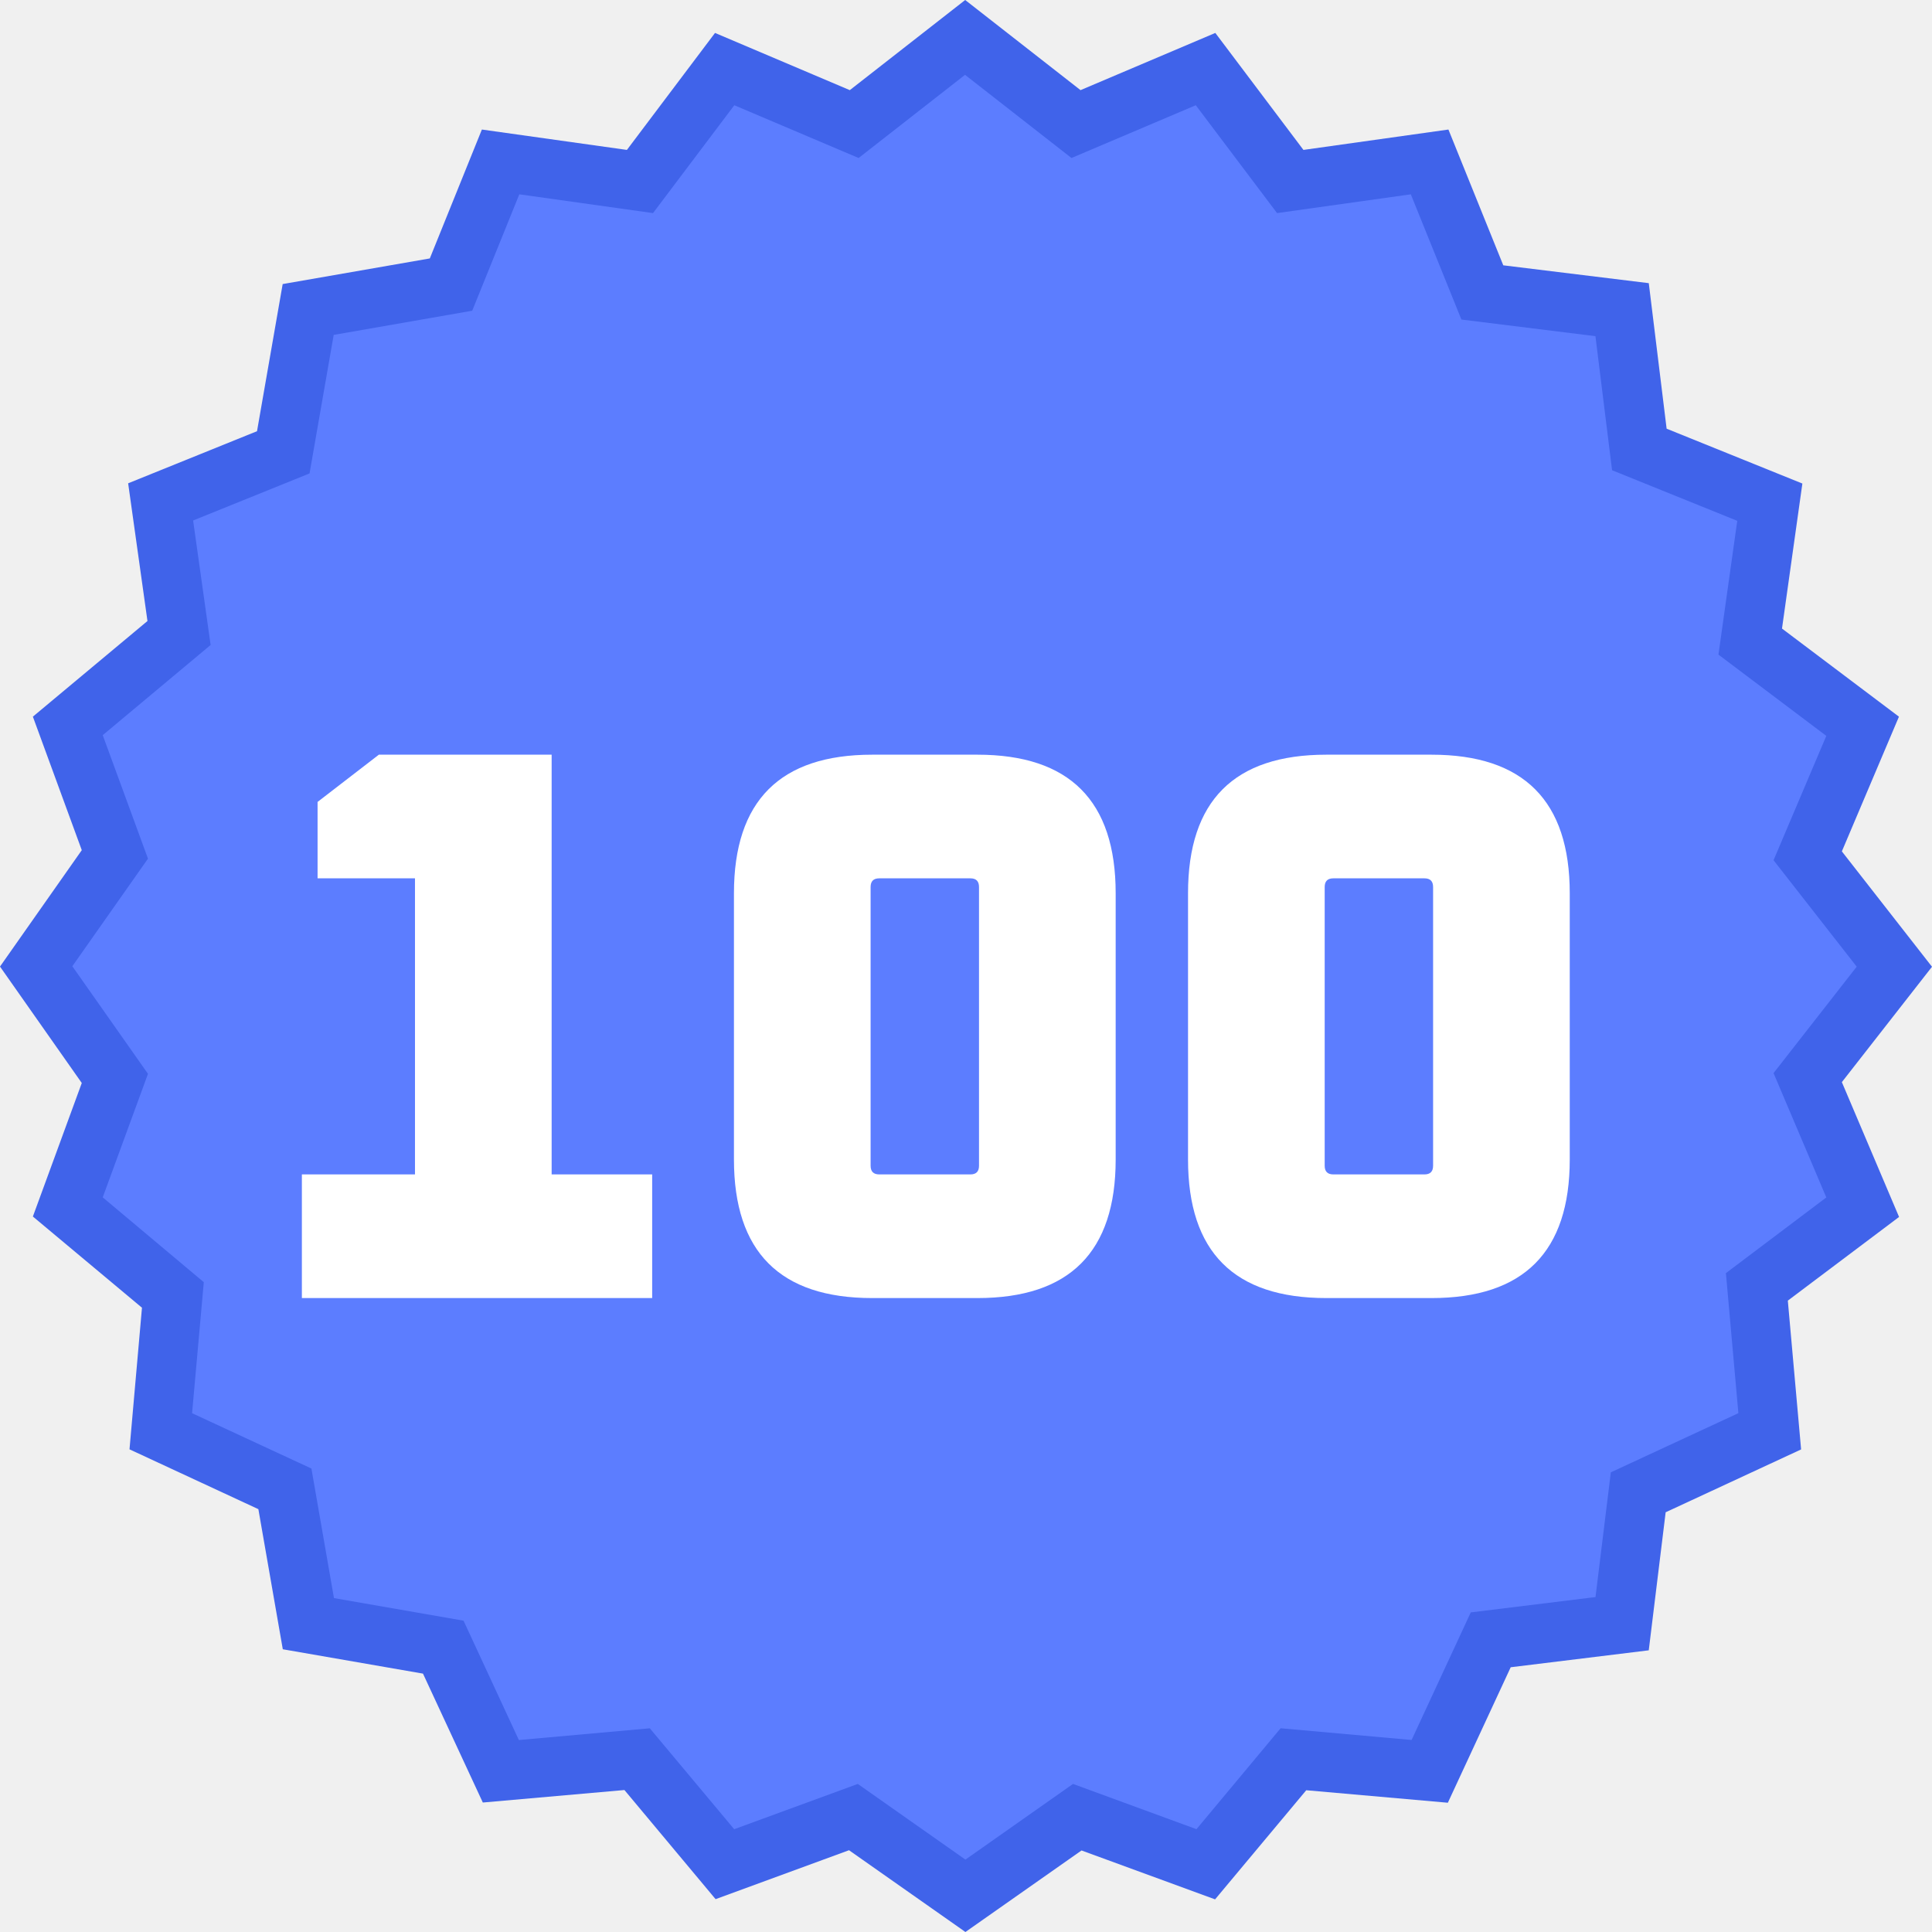
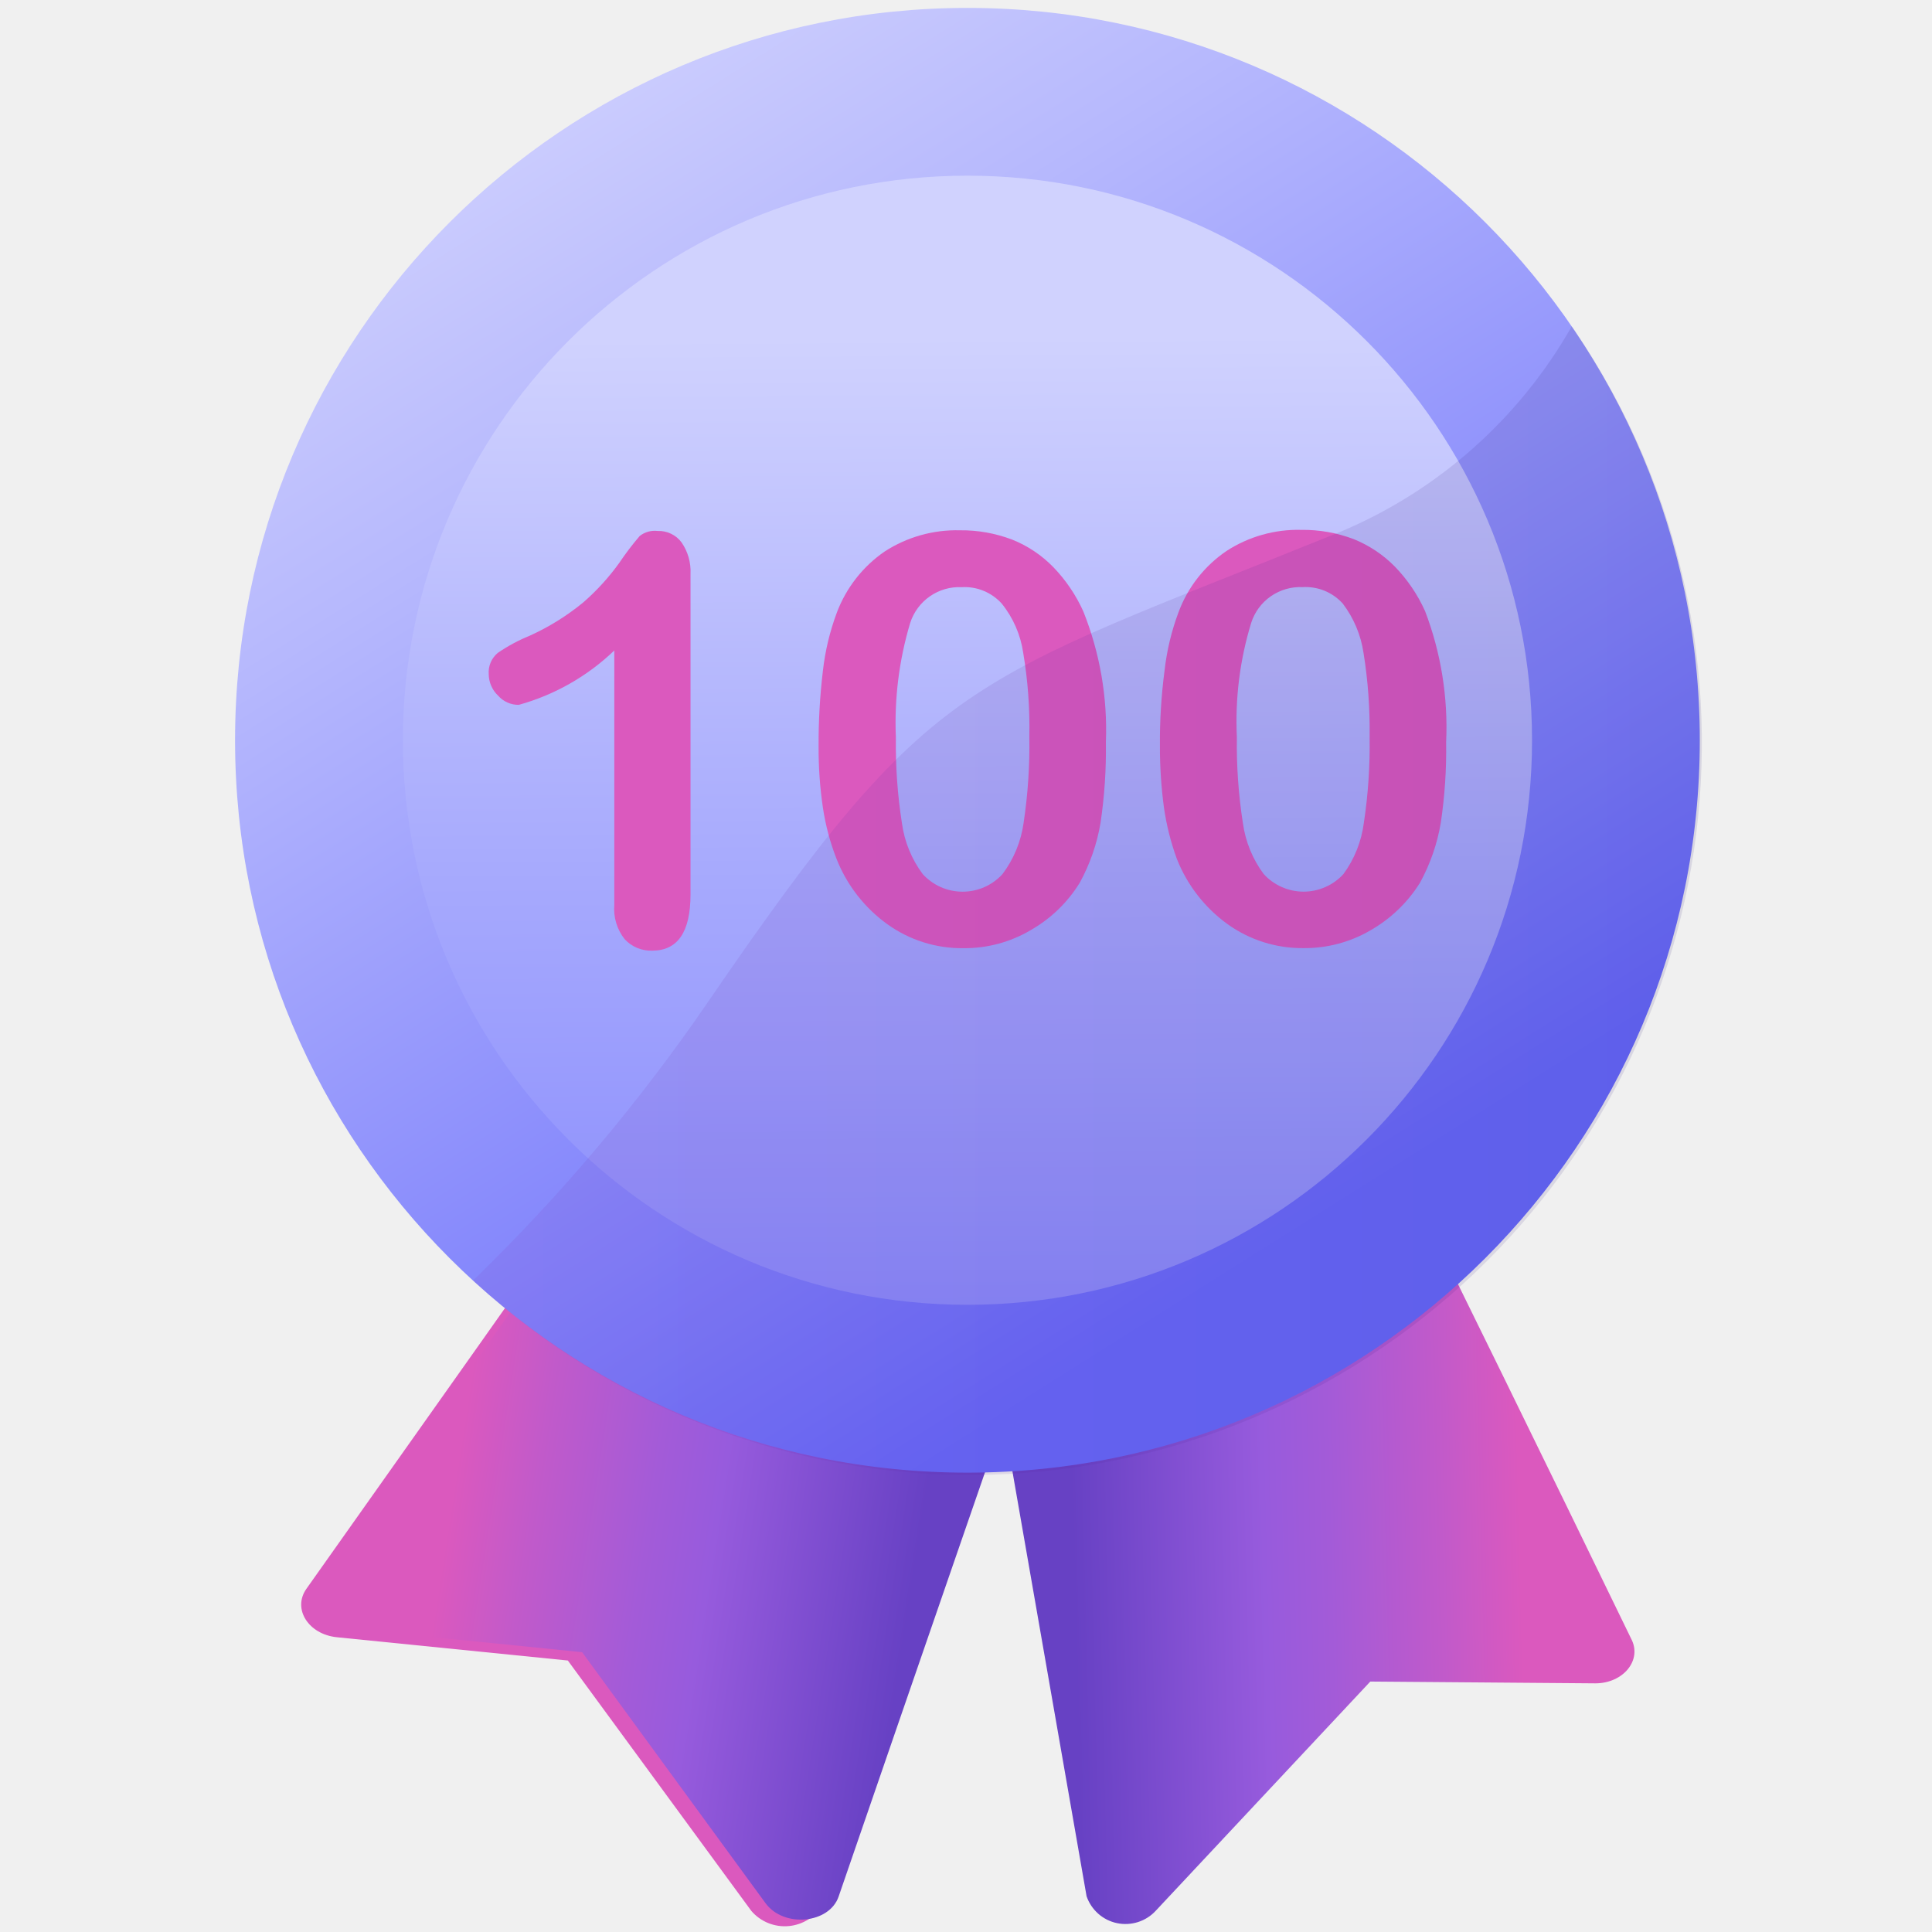
- <svg xmlns="http://www.w3.org/2000/svg" width="64" height="64" viewBox="0 0 64 64" fill="none">
-   <path d="M59.884 35.701L62.755 32.027L59.884 28.353L61.711 24.064L57.992 21.258L58.641 16.641L54.319 14.895L53.75 10.267L49.123 9.698L47.376 5.376L42.76 6.024L39.95 2.301L35.659 4.123L31.986 1.253L28.313 4.123L24.016 2.301L21.21 6.02L16.594 5.371L14.951 9.437L10.22 10.264L9.394 14.995L5.328 16.639L5.938 20.982L2.255 24.064L3.814 28.322L1.207 32.031L3.814 35.74L2.255 39.998L5.734 42.906L5.331 47.421L9.443 49.329L10.221 53.796L14.688 54.574L16.595 58.687L21.11 58.283L24.017 61.763L28.274 60.203L31.983 62.811L35.692 60.203L39.949 61.763L42.856 58.283L47.371 58.687L49.391 54.33L53.743 53.796L54.278 49.443L58.634 47.422L58.205 42.639L61.708 39.999L59.884 35.701Z" fill="#5C7DFF" />
-   <path d="M31.981 64L28.125 61.291L23.705 62.912L20.685 59.297L15.994 59.711L14.012 55.441L9.368 54.634L8.559 49.993L4.29 48.011L4.703 43.32L1.089 40.299L2.709 35.876L0 32.019L2.709 28.163L1.089 23.74L4.885 20.572L4.245 16.01L8.514 14.284L9.364 9.41L14.238 8.561L15.963 4.291L20.767 4.966L23.686 1.091L28.151 2.986L31.973 0L35.794 2.986L40.259 1.091L43.178 4.966L47.981 4.291L49.798 8.789L54.618 9.38L55.209 14.201L59.706 16.018L59.031 20.822L62.905 23.741L61.014 28.203L64 32.025L61.014 35.847L62.909 40.313L59.224 43.085L59.664 48.014L55.177 50.096L54.617 54.669L50.044 55.23L47.962 59.718L43.271 59.304L40.251 62.919L35.827 61.299L31.981 64ZM28.416 59.095L31.981 61.602L35.545 59.095L39.635 60.594L42.422 57.251L46.761 57.639L48.721 53.413L52.853 52.905L53.361 48.773L57.586 46.813L57.173 42.174L60.499 39.667L58.751 35.548L61.506 32.022L58.751 28.496L60.499 24.377L56.926 21.685L57.549 17.253L53.402 15.577L52.851 11.136L48.411 10.585L46.735 6.437L42.304 7.059L39.612 3.486L35.494 5.234L31.968 2.479L28.443 5.234L24.325 3.486L21.632 7.059L17.203 6.437L15.643 10.293L11.054 11.094L10.254 15.683L6.397 17.242L6.977 21.366L3.403 24.353L4.902 28.444L2.396 32.008L4.902 35.572L3.403 39.664L6.751 42.474L6.363 46.814L10.316 48.647L11.063 52.939L15.355 53.687L17.188 57.641L21.526 57.252L24.321 60.595L28.416 59.095Z" fill="#4063EA" />
-   <path d="M10 43V38.904H13.747V29.096H10.52V26.565L12.55 25H18.274V38.904H21.604V43H10Z" fill="white" />
-   <path d="M24.313 38.409V29.591C24.313 26.53 25.84 25 28.892 25H32.379C35.432 25 36.958 26.53 36.958 29.591V38.409C36.958 41.47 35.432 43 32.379 43H28.892C25.84 43 24.313 41.47 24.313 38.409ZM28.84 38.617C28.84 38.809 28.936 38.904 29.127 38.904H32.145C32.336 38.904 32.431 38.809 32.431 38.617V29.383C32.431 29.191 32.336 29.096 32.145 29.096H29.127C28.936 29.096 28.84 29.191 28.84 29.383V38.617Z" fill="white" />
-   <path d="M39.355 38.409V29.591C39.355 26.53 40.882 25 43.934 25H47.421C50.474 25 52 26.53 52 29.591V38.409C52 41.47 50.474 43 47.421 43H43.934C40.882 43 39.355 41.47 39.355 38.409ZM43.882 38.617C43.882 38.809 43.978 38.904 44.169 38.904H47.187C47.377 38.904 47.473 38.809 47.473 38.617V29.383C47.473 29.191 47.377 29.096 47.187 29.096H44.169C43.978 29.096 43.882 29.191 43.882 29.383V38.617Z" fill="white" />
+ <svg xmlns="http://www.w3.org/2000/svg" width="54" height="54" viewBox="0 0 54 54" fill="none">
+   <path d="M27 33.69C28.12 40.117 29.243 46.553 30.37 53C30.434 53.188 30.547 53.356 30.695 53.488C30.844 53.62 31.024 53.711 31.219 53.752C31.413 53.793 31.615 53.783 31.805 53.723C31.994 53.663 32.165 53.556 32.3 53.41L38.3 47L44.59 47.05C45.37 47.05 45.91 46.4 45.59 45.8C43.197 40.867 40.78 35.933 38.34 31L27 33.69Z" fill="url(#paint0_linear_7058_122801)" />
+   <path d="M29.481 34.482C27.321 40.735 25.161 46.982 23.001 53.222C22.903 53.392 22.765 53.537 22.6 53.644C22.434 53.75 22.246 53.816 22.05 53.834C21.854 53.853 21.656 53.824 21.474 53.751C21.291 53.677 21.129 53.561 21.001 53.412L15.871 46.412L9.421 45.762C8.621 45.682 8.171 44.972 8.561 44.412C11.821 39.812 15.074 35.208 18.321 30.602L29.481 34.482Z" fill="url(#paint1_linear_7058_122801)" />
+   <path d="M29.91 34.269C27.75 40.519 25.59 46.759 23.44 53.009C23.18 53.769 21.91 53.889 21.4 53.199C19.69 50.859 17.98 48.519 16.27 46.179C14.12 45.959 11.97 45.749 9.82 45.529C9.02 45.449 8.57 44.729 8.97 44.169C12.22 39.569 15.47 34.969 18.72 30.369C25.37 32.689 23.25 31.949 29.91 34.269Z" fill="url(#paint2_linear_7058_122801)" />
+   <path d="M27.04 41.161C38.346 41.161 47.51 31.996 47.51 20.691C47.51 9.385 38.346 0.221 27.04 0.221C15.735 0.221 6.57 9.385 6.57 20.691C6.57 31.996 15.735 41.161 27.04 41.161Z" fill="url(#paint3_linear_7058_122801)" />
+   <path d="M27.041 36.47C35.756 36.47 42.821 29.405 42.821 20.69C42.821 11.975 35.756 4.91 27.041 4.91C18.326 4.91 11.261 11.975 11.261 20.69C11.261 29.405 18.326 36.47 27.041 36.47Z" fill="url(#paint4_linear_7058_122801)" />
+   <path d="M17.17 25.291V18.181C16.419 18.901 15.502 19.423 14.5 19.701C14.39 19.702 14.282 19.68 14.182 19.635C14.082 19.59 13.992 19.524 13.92 19.441C13.838 19.364 13.773 19.271 13.729 19.168C13.684 19.065 13.661 18.954 13.66 18.841C13.652 18.73 13.67 18.619 13.714 18.516C13.757 18.413 13.825 18.323 13.91 18.251C14.189 18.059 14.487 17.898 14.8 17.771C15.343 17.526 15.851 17.21 16.31 16.831C16.684 16.504 17.02 16.135 17.31 15.731C17.485 15.47 17.675 15.22 17.88 14.981C17.95 14.926 18.03 14.885 18.116 14.861C18.202 14.837 18.292 14.83 18.38 14.841C18.509 14.835 18.638 14.862 18.755 14.918C18.872 14.973 18.973 15.057 19.05 15.161C19.228 15.419 19.316 15.728 19.3 16.041V25.001C19.3 26.051 18.94 26.571 18.23 26.571C18.086 26.576 17.943 26.55 17.81 26.495C17.677 26.44 17.558 26.357 17.46 26.251C17.245 25.98 17.141 25.636 17.17 25.291Z" fill="url(#paint5_linear_7058_122801)" />
+   <path d="M30.91 20.741C30.921 21.498 30.871 22.253 30.76 23.002C30.661 23.587 30.465 24.151 30.18 24.672C29.84 25.224 29.365 25.682 28.8 26.002C28.234 26.335 27.587 26.508 26.93 26.502C26.167 26.512 25.42 26.277 24.8 25.831C24.161 25.37 23.668 24.735 23.38 24.002C23.2 23.541 23.073 23.061 23 22.572C22.917 22.009 22.877 21.44 22.88 20.872C22.876 20.163 22.916 19.455 23 18.752C23.063 18.194 23.194 17.647 23.39 17.122C23.652 16.428 24.119 15.831 24.73 15.412C25.355 15.008 26.087 14.803 26.83 14.822C27.329 14.816 27.824 14.905 28.29 15.082C28.723 15.255 29.115 15.517 29.44 15.851C29.79 16.213 30.074 16.633 30.28 17.091C30.743 18.251 30.958 19.494 30.91 20.741ZM28.77 20.591C28.787 19.808 28.73 19.024 28.6 18.252C28.527 17.746 28.32 17.269 28 16.872C27.86 16.716 27.686 16.594 27.492 16.514C27.299 16.434 27.089 16.399 26.88 16.412C26.564 16.396 26.251 16.486 25.991 16.667C25.73 16.848 25.537 17.11 25.44 17.412C25.129 18.448 24.994 19.53 25.04 20.611C25.029 21.415 25.085 22.218 25.21 23.012C25.28 23.526 25.48 24.015 25.79 24.431C25.932 24.586 26.104 24.71 26.296 24.795C26.488 24.88 26.695 24.923 26.905 24.923C27.115 24.923 27.323 24.88 27.515 24.795C27.706 24.71 27.879 24.586 28.02 24.431C28.335 24.012 28.538 23.52 28.61 23.002C28.73 22.204 28.784 21.398 28.77 20.591Z" fill="url(#paint6_linear_7058_122801)" />
+   <path d="M40.42 20.74C40.432 21.496 40.382 22.252 40.27 23C40.172 23.585 39.975 24.149 39.691 24.67C39.348 25.221 38.873 25.677 38.31 26C37.744 26.332 37.097 26.505 36.441 26.5C35.677 26.51 34.931 26.275 34.31 25.83C33.672 25.369 33.179 24.733 32.891 24C32.721 23.533 32.601 23.051 32.531 22.56C32.456 21.996 32.419 21.428 32.42 20.86C32.414 20.151 32.458 19.442 32.55 18.74C32.613 18.183 32.744 17.635 32.941 17.11C33.199 16.414 33.667 15.817 34.281 15.4C34.902 14.997 35.63 14.791 36.37 14.81C36.873 14.803 37.371 14.892 37.84 15.07C38.272 15.245 38.664 15.507 38.99 15.84C39.34 16.201 39.624 16.621 39.831 17.08C40.276 18.246 40.477 19.492 40.42 20.74ZM38.281 20.59C38.292 19.806 38.236 19.023 38.111 18.25C38.037 17.748 37.837 17.273 37.531 16.87C37.39 16.714 37.217 16.592 37.023 16.512C36.829 16.433 36.62 16.398 36.41 16.41C36.094 16.395 35.781 16.485 35.521 16.665C35.26 16.846 35.067 17.108 34.971 17.41C34.654 18.445 34.519 19.528 34.571 20.61C34.559 21.413 34.616 22.216 34.74 23.01C34.811 23.524 35.01 24.013 35.321 24.43C35.462 24.585 35.634 24.708 35.826 24.793C36.018 24.878 36.226 24.922 36.435 24.922C36.645 24.922 36.853 24.878 37.045 24.793C37.237 24.708 37.409 24.585 37.55 24.43C37.858 24.009 38.054 23.517 38.12 23C38.241 22.202 38.294 21.396 38.281 20.59Z" fill="url(#paint7_linear_7058_122801)" />
+   <path opacity="0.12" d="M43.931 9.121C42.47 11.695 40.199 13.714 37.471 14.861C26.891 19.151 26.141 18.741 19.791 28.001C17.868 30.812 15.667 33.422 13.221 35.791C16.921 39.211 21.753 41.145 26.791 41.223C31.829 41.301 36.719 39.517 40.523 36.213C44.327 32.91 46.779 28.318 47.408 23.319C48.036 18.32 46.798 13.264 43.931 9.121Z" fill="url(#paint8_linear_7058_122801)" />
+   <defs>
+     <linearGradient id="paint0_linear_7058_122801" x1="27.214" y1="42.578" x2="45.599" y2="42.125" gradientUnits="userSpaceOnUse">
+       <stop offset="0.15" stop-color="#6741C4" />
+       <stop offset="0.44" stop-color="#975BDD" />
+       <stop offset="0.54" stop-color="#A35BD8" />
+       <stop offset="0.71" stop-color="#C15ACA" />
+       <stop offset="0.83" stop-color="#DB59BE" />
+     </linearGradient>
+     <linearGradient id="paint1_linear_7058_122801" x1="423.534" y1="983.78" x2="23.189" y2="923.121" gradientUnits="userSpaceOnUse">
+       <stop offset="0.15" stop-color="#6741C4" />
+       <stop offset="0.44" stop-color="#975BDD" />
+       <stop offset="0.54" stop-color="#A35BD8" />
+       <stop offset="0.71" stop-color="#C15ACA" />
+       <stop offset="0.83" stop-color="#DB59BE" />
+     </linearGradient>
+     <linearGradient id="paint2_linear_7058_122801" x1="28.524" y1="43.263" x2="9.486" y2="40.311" gradientUnits="userSpaceOnUse">
+       <stop offset="0.146" stop-color="#6741C4" />
+       <stop offset="0.442" stop-color="#975BDD" />
+       <stop offset="0.537" stop-color="#A35BD8" />
+       <stop offset="0.707" stop-color="#C15ACA" />
+       <stop offset="0.826" stop-color="#DB59BE" />
+     </linearGradient>
+     <linearGradient id="paint3_linear_7058_122801" x1="42.21" y1="44.801" x2="12.11" y2="-3.059" gradientUnits="userSpaceOnUse">
+       <stop offset="0.21" stop-color="#6669FB" />
+       <stop offset="0.72" stop-color="#B6B8FD" />
+       <stop offset="0.97" stop-color="#D8D9FE" />
+     </linearGradient>
+     <linearGradient id="paint4_linear_7058_122801" x1="27.351" y1="70.85" x2="26.901" y2="-3.2" gradientUnits="userSpaceOnUse">
+       <stop offset="0.15" stop-color="#6669FB" />
+       <stop offset="0.26" stop-color="#6E71FB" />
+       <stop offset="0.43" stop-color="#8486FC" />
+       <stop offset="0.63" stop-color="#A7AAFD" />
+       <stop offset="0.83" stop-color="#D0D2FE" />
+     </linearGradient>
+     <linearGradient id="paint5_linear_7058_122801" x1="141.885" y1="429.112" x2="32.26" y2="277.35" gradientUnits="userSpaceOnUse">
+       <stop offset="0.15" stop-color="#6741C4" />
+       <stop offset="0.44" stop-color="#975BDD" />
+       <stop offset="0.54" stop-color="#A35BD8" />
+       <stop offset="0.71" stop-color="#C15ACA" />
+       <stop offset="0.83" stop-color="#DB59BE" />
+     </linearGradient>
+     <linearGradient id="paint6_linear_7058_122801" x1="271.942" y1="393.535" x2="179.329" y2="210.411" gradientUnits="userSpaceOnUse">
+       <stop offset="0.15" stop-color="#6741C4" />
+       <stop offset="0.44" stop-color="#975BDD" />
+       <stop offset="0.54" stop-color="#A35BD8" />
+       <stop offset="0.71" stop-color="#C15ACA" />
+       <stop offset="0.83" stop-color="#DB59BE" />
+     </linearGradient>
+     <linearGradient id="paint7_linear_7058_122801" x1="348.575" y1="359.357" x2="255.652" y2="176.391" gradientUnits="userSpaceOnUse">
+       <stop offset="0.15" stop-color="#6741C4" />
+       <stop offset="0.44" stop-color="#975BDD" />
+       <stop offset="0.54" stop-color="#A35BD8" />
+       <stop offset="0.71" stop-color="#C15ACA" />
+       <stop offset="0.83" stop-color="#DB59BE" />
+     </linearGradient>
+     <linearGradient id="paint8_linear_7058_122801" x1="13.221" y1="25.141" x2="47.521" y2="25.141" gradientUnits="userSpaceOnUse">
+       <stop stop-color="#8134BC" />
+       <stop offset="1" stop-color="#21136E" />
+     </linearGradient>
+   </defs>
</svg>
